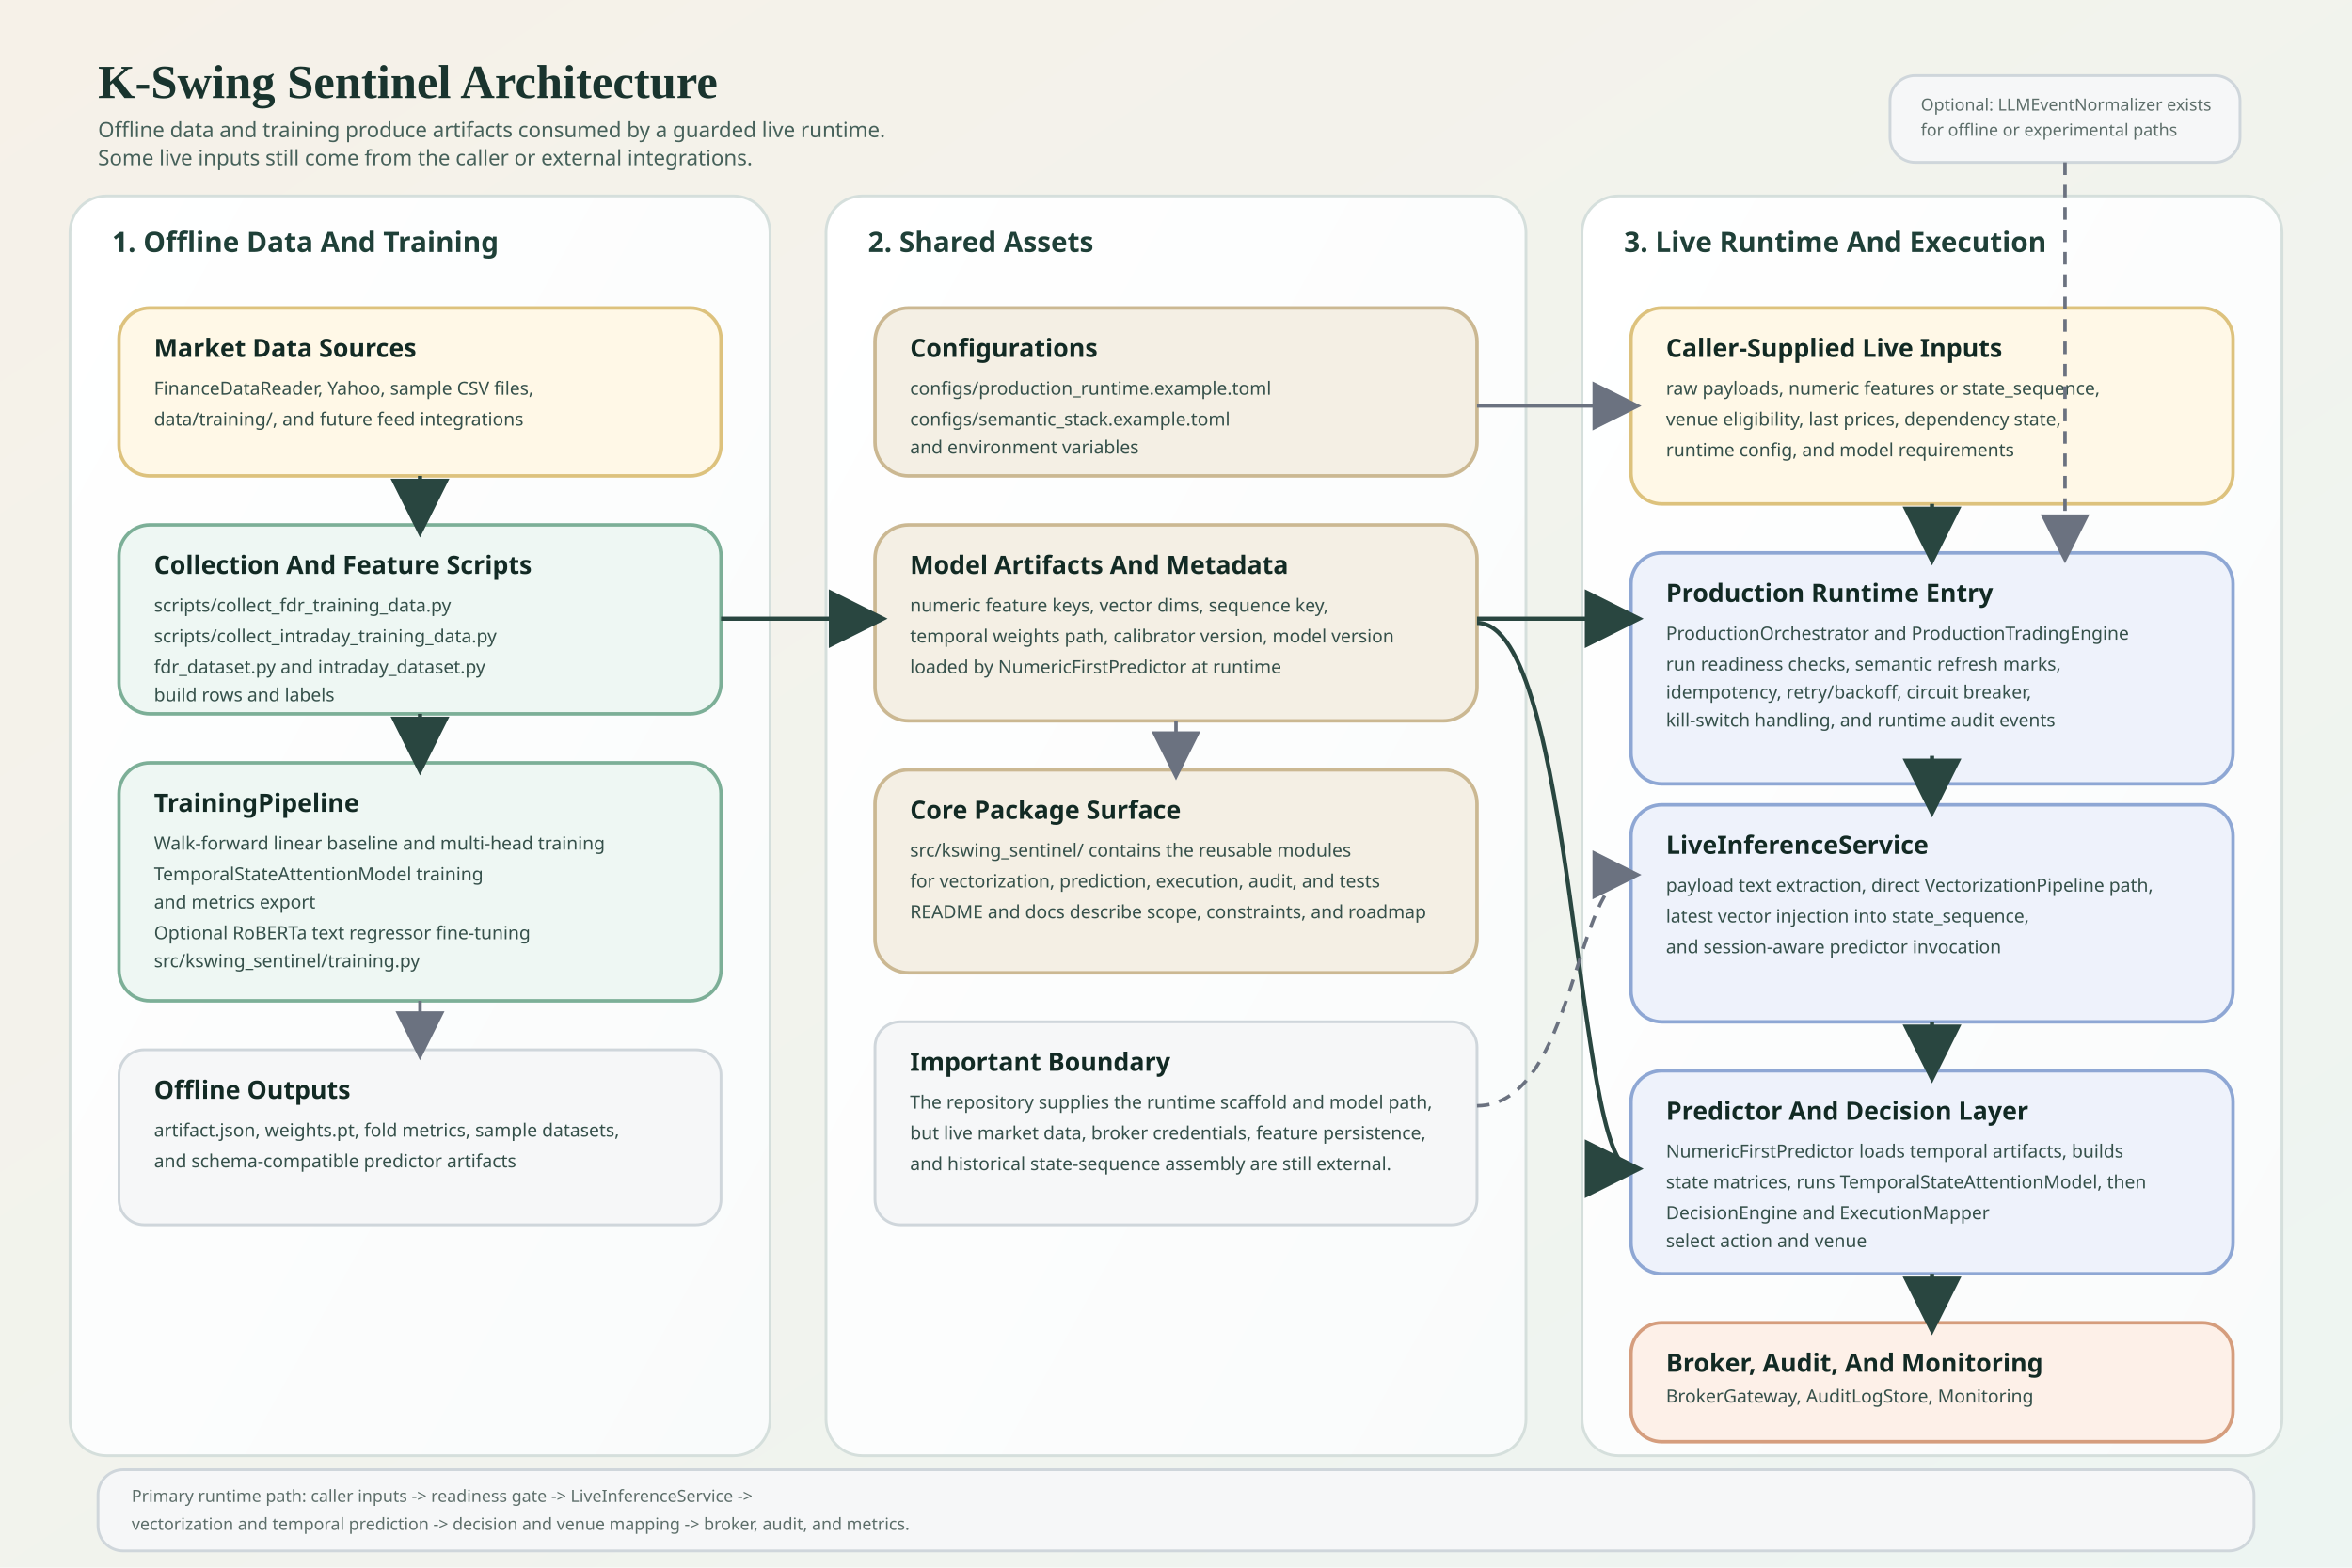
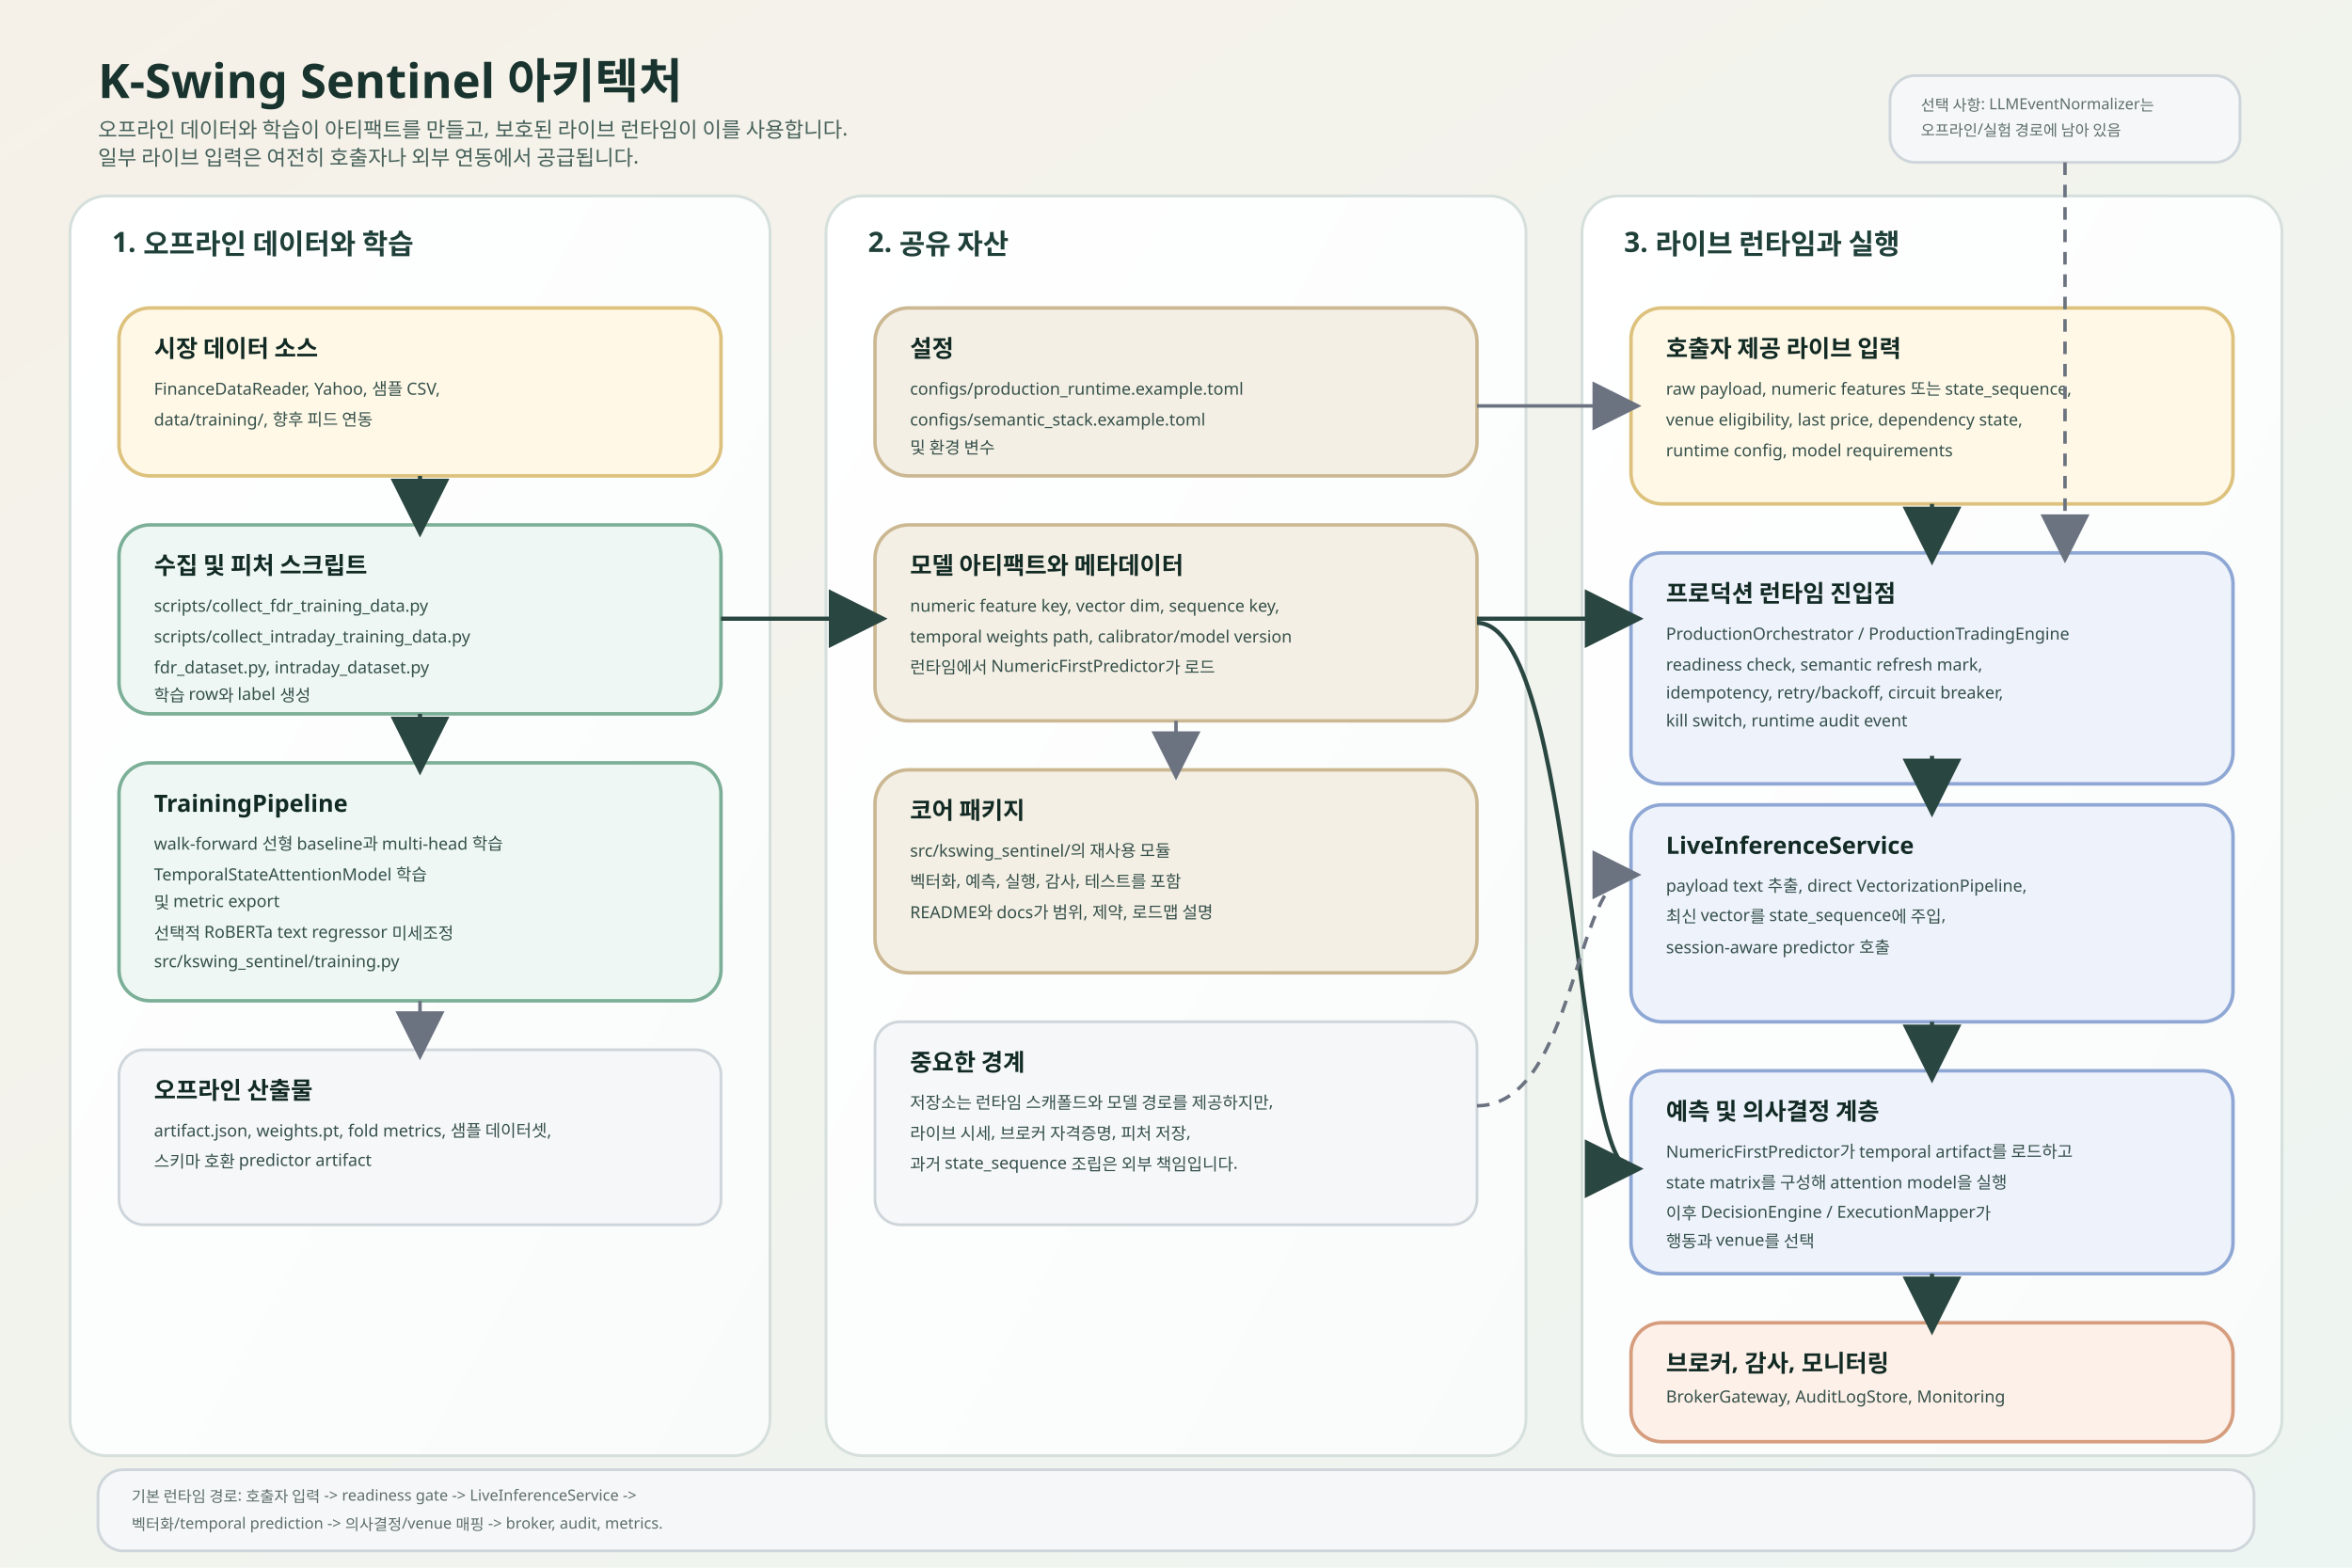
<svg xmlns="http://www.w3.org/2000/svg" width="1680" height="1120" viewBox="0 0 1680 1120" role="img" aria-labelledby="title desc">
  <defs>
    <linearGradient id="bg" x1="0%" y1="0%" x2="100%" y2="100%">
      <stop offset="0%" stop-color="#f6f1e8" />
      <stop offset="100%" stop-color="#edf5f2" />
    </linearGradient>
    <linearGradient id="panel" x1="0%" y1="0%" x2="100%" y2="100%">
      <stop offset="0%" stop-color="#ffffff" />
      <stop offset="100%" stop-color="#f9fbfb" />
    </linearGradient>
    <marker id="arrow" markerWidth="14" markerHeight="14" refX="11" refY="7" orient="auto">
      <path d="M0,0 L14,7 L0,14 z" fill="#294640" />
    </marker>
    <marker id="arrowSoft" markerWidth="14" markerHeight="14" refX="11" refY="7" orient="auto">
      <path d="M0,0 L14,7 L0,14 z" fill="#6b7280" />
    </marker>
    <style>
-       .title { font: 700 34px Georgia, "Times New Roman", serif; fill: #19342e; }
-       .subtitle { font: 400 15px "Trebuchet MS", Verdana, sans-serif; fill: #46615a; }
-       .section { font: 700 20px "Trebuchet MS", Verdana, sans-serif; fill: #1f4038; }
-       .box-title { font: 700 18px "Trebuchet MS", Verdana, sans-serif; fill: #122a24; }
-       .box-body { font: 400 13px "Trebuchet MS", Verdana, sans-serif; fill: #35504a; }
-       .small { font: 400 12px "Trebuchet MS", Verdana, sans-serif; fill: #5d6e6a; }
+       .title { font: 700 34px "Malgun Gothic", "Apple SD Gothic Neo", "Noto Sans KR", sans-serif; fill: #19342e; }
+       .subtitle { font: 400 15px "Malgun Gothic", "Apple SD Gothic Neo", "Noto Sans KR", sans-serif; fill: #46615a; }
+       .section { font: 700 20px "Malgun Gothic", "Apple SD Gothic Neo", "Noto Sans KR", sans-serif; fill: #1f4038; }
+       .box-title { font: 700 17px "Malgun Gothic", "Apple SD Gothic Neo", "Noto Sans KR", sans-serif; fill: #122a24; }
+       .box-body { font: 400 12px "Malgun Gothic", "Apple SD Gothic Neo", "Noto Sans KR", sans-serif; fill: #35504a; }
+       .small { font: 400 11px "Malgun Gothic", "Apple SD Gothic Neo", "Noto Sans KR", sans-serif; fill: #5d6e6a; }
      .panel { fill: url(#panel); stroke: #d5dfdc; stroke-width: 2; rx: 26; }
      .shared { fill: #f4efe4; stroke: #cbb892; stroke-width: 2.5; rx: 24; }
      .source { fill: #fff8e7; stroke: #ddc27d; stroke-width: 2.5; rx: 22; }
      .offline { fill: #eef7f3; stroke: #7caf97; stroke-width: 2.5; rx: 22; }
      .runtime { fill: #eef2fb; stroke: #8ea7d4; stroke-width: 2.5; rx: 22; }
      .guardrail { fill: #fdf0e8; stroke: #d59d7d; stroke-width: 2.5; rx: 22; }
      .note { fill: #f6f7f8; stroke: #cfd6db; stroke-width: 2; rx: 18; }
      .edge { stroke: #294640; stroke-width: 3; fill: none; marker-end: url(#arrow); }
      .edge-soft { stroke: #6b7280; stroke-width: 2.5; fill: none; marker-end: url(#arrowSoft); }
      .edge-dash { stroke: #6b7280; stroke-width: 2.5; fill: none; stroke-dasharray: 9 7; marker-end: url(#arrowSoft); }
    </style>
  </defs>
  <rect x="0" y="0" width="1680" height="1120" fill="url(#bg)" />
-   <text x="70" y="70" class="title">K-Swing Sentinel Architecture</text>
-   <text x="70" y="98" class="subtitle">Offline data and training produce artifacts consumed by a guarded live runtime.</text>
-   <text x="70" y="118" class="subtitle">Some live inputs still come from the caller or external integrations.</text>
+   <text x="70" y="70" class="title">K-Swing Sentinel 아키텍처</text>
+   <text x="70" y="98" class="subtitle">오프라인 데이터와 학습이 아티팩트를 만들고, 보호된 라이브 런타임이 이를 사용합니다.</text>
+   <text x="70" y="118" class="subtitle">일부 라이브 입력은 여전히 호출자나 외부 연동에서 공급됩니다.</text>
  <rect x="50" y="140" width="500" height="900" class="panel" />
  <rect x="590" y="140" width="500" height="900" class="panel" />
  <rect x="1130" y="140" width="500" height="900" class="panel" />
-   <text x="80" y="180" class="section">1. Offline Data And Training</text>
-   <text x="620" y="180" class="section">2. Shared Assets</text>
-   <text x="1160" y="180" class="section">3. Live Runtime And Execution</text>
+   <text x="80" y="180" class="section">1. 오프라인 데이터와 학습</text>
+   <text x="620" y="180" class="section">2. 공유 자산</text>
+   <text x="1160" y="180" class="section">3. 라이브 런타임과 실행</text>
  <rect x="85" y="220" width="430" height="120" class="source" />
-   <text x="110" y="255" class="box-title">Market Data Sources</text>
-   <text x="110" y="282" class="box-body">FinanceDataReader, Yahoo, sample CSV files,</text>
-   <text x="110" y="304" class="box-body">data/training/, and future feed integrations</text>
+   <text x="110" y="255" class="box-title">시장 데이터 소스</text>
+   <text x="110" y="282" class="box-body">FinanceDataReader, Yahoo, 샘플 CSV,</text>
+   <text x="110" y="304" class="box-body">data/training/, 향후 피드 연동</text>
  <rect x="85" y="375" width="430" height="135" class="offline" />
-   <text x="110" y="410" class="box-title">Collection And Feature Scripts</text>
+   <text x="110" y="410" class="box-title">수집 및 피처 스크립트</text>
  <text x="110" y="437" class="box-body">scripts/collect_fdr_training_data.py</text>
  <text x="110" y="459" class="box-body">scripts/collect_intraday_training_data.py</text>
-   <text x="110" y="481" class="box-body">fdr_dataset.py and intraday_dataset.py</text>
-   <text x="110" y="501" class="box-body">build rows and labels</text>
+   <text x="110" y="481" class="box-body">fdr_dataset.py, intraday_dataset.py</text>
+   <text x="110" y="501" class="box-body">학습 row와 label 생성</text>
  <rect x="85" y="545" width="430" height="170" class="offline" />
  <text x="110" y="580" class="box-title">TrainingPipeline</text>
-   <text x="110" y="607" class="box-body">Walk-forward linear baseline and multi-head training</text>
-   <text x="110" y="629" class="box-body">TemporalStateAttentionModel training</text>
-   <text x="110" y="649" class="box-body">and metrics export</text>
-   <text x="110" y="671" class="box-body">Optional RoBERTa text regressor fine-tuning</text>
+   <text x="110" y="607" class="box-body">walk-forward 선형 baseline과 multi-head 학습</text>
+   <text x="110" y="629" class="box-body">TemporalStateAttentionModel 학습</text>
+   <text x="110" y="649" class="box-body">및 metric export</text>
+   <text x="110" y="671" class="box-body">선택적 RoBERTa text regressor 미세조정</text>
  <text x="110" y="691" class="box-body">src/kswing_sentinel/training.py</text>
  <rect x="85" y="750" width="430" height="125" class="note" />
-   <text x="110" y="785" class="box-title">Offline Outputs</text>
-   <text x="110" y="812" class="box-body">artifact.json, weights.pt, fold metrics, sample datasets,</text>
-   <text x="110" y="834" class="box-body">and schema-compatible predictor artifacts</text>
+   <text x="110" y="785" class="box-title">오프라인 산출물</text>
+   <text x="110" y="812" class="box-body">artifact.json, weights.pt, fold metrics, 샘플 데이터셋,</text>
+   <text x="110" y="834" class="box-body">스키마 호환 predictor artifact</text>
  <rect x="625" y="220" width="430" height="120" class="shared" />
-   <text x="650" y="255" class="box-title">Configurations</text>
+   <text x="650" y="255" class="box-title">설정</text>
  <text x="650" y="282" class="box-body">configs/production_runtime.example.toml</text>
  <text x="650" y="304" class="box-body">configs/semantic_stack.example.toml</text>
-   <text x="650" y="324" class="box-body">and environment variables</text>
+   <text x="650" y="324" class="box-body">및 환경 변수</text>
  <rect x="625" y="375" width="430" height="140" class="shared" />
-   <text x="650" y="410" class="box-title">Model Artifacts And Metadata</text>
-   <text x="650" y="437" class="box-body">numeric feature keys, vector dims, sequence key,</text>
-   <text x="650" y="459" class="box-body">temporal weights path, calibrator version, model version</text>
-   <text x="650" y="481" class="box-body">loaded by NumericFirstPredictor at runtime</text>
+   <text x="650" y="410" class="box-title">모델 아티팩트와 메타데이터</text>
+   <text x="650" y="437" class="box-body">numeric feature key, vector dim, sequence key,</text>
+   <text x="650" y="459" class="box-body">temporal weights path, calibrator/model version</text>
+   <text x="650" y="481" class="box-body">런타임에서 NumericFirstPredictor가 로드</text>
  <rect x="625" y="550" width="430" height="145" class="shared" />
-   <text x="650" y="585" class="box-title">Core Package Surface</text>
-   <text x="650" y="612" class="box-body">src/kswing_sentinel/ contains the reusable modules</text>
-   <text x="650" y="634" class="box-body">for vectorization, prediction, execution, audit, and tests</text>
-   <text x="650" y="656" class="box-body">README and docs describe scope, constraints, and roadmap</text>
+   <text x="650" y="585" class="box-title">코어 패키지</text>
+   <text x="650" y="612" class="box-body">src/kswing_sentinel/의 재사용 모듈</text>
+   <text x="650" y="634" class="box-body">벡터화, 예측, 실행, 감사, 테스트를 포함</text>
+   <text x="650" y="656" class="box-body">README와 docs가 범위, 제약, 로드맵 설명</text>
  <rect x="625" y="730" width="430" height="145" class="note" />
-   <text x="650" y="765" class="box-title">Important Boundary</text>
-   <text x="650" y="792" class="box-body">The repository supplies the runtime scaffold and model path,</text>
-   <text x="650" y="814" class="box-body">but live market data, broker credentials, feature persistence,</text>
-   <text x="650" y="836" class="box-body">and historical state-sequence assembly are still external.</text>
+   <text x="650" y="765" class="box-title">중요한 경계</text>
+   <text x="650" y="792" class="box-body">저장소는 런타임 스캐폴드와 모델 경로를 제공하지만,</text>
+   <text x="650" y="814" class="box-body">라이브 시세, 브로커 자격증명, 피처 저장,</text>
+   <text x="650" y="836" class="box-body">과거 state_sequence 조립은 외부 책임입니다.</text>
  <rect x="1165" y="220" width="430" height="140" class="source" />
-   <text x="1190" y="255" class="box-title">Caller-Supplied Live Inputs</text>
-   <text x="1190" y="282" class="box-body">raw payloads, numeric features or state_sequence,</text>
-   <text x="1190" y="304" class="box-body">venue eligibility, last prices, dependency state,</text>
-   <text x="1190" y="326" class="box-body">runtime config, and model requirements</text>
+   <text x="1190" y="255" class="box-title">호출자 제공 라이브 입력</text>
+   <text x="1190" y="282" class="box-body">raw payload, numeric features 또는 state_sequence,</text>
+   <text x="1190" y="304" class="box-body">venue eligibility, last price, dependency state,</text>
+   <text x="1190" y="326" class="box-body">runtime config, model requirements</text>
  <rect x="1165" y="395" width="430" height="165" class="runtime" />
-   <text x="1190" y="430" class="box-title">Production Runtime Entry</text>
-   <text x="1190" y="457" class="box-body">ProductionOrchestrator and ProductionTradingEngine</text>
-   <text x="1190" y="479" class="box-body">run readiness checks, semantic refresh marks,</text>
+   <text x="1190" y="430" class="box-title">프로덕션 런타임 진입점</text>
+   <text x="1190" y="457" class="box-body">ProductionOrchestrator / ProductionTradingEngine</text>
+   <text x="1190" y="479" class="box-body">readiness check, semantic refresh mark,</text>
  <text x="1190" y="499" class="box-body">idempotency, retry/backoff, circuit breaker,</text>
-   <text x="1190" y="519" class="box-body">kill-switch handling, and runtime audit events</text>
+   <text x="1190" y="519" class="box-body">kill switch, runtime audit event</text>
  <rect x="1165" y="575" width="430" height="155" class="runtime" />
  <text x="1190" y="610" class="box-title">LiveInferenceService</text>
-   <text x="1190" y="637" class="box-body">payload text extraction, direct VectorizationPipeline path,</text>
-   <text x="1190" y="659" class="box-body">latest vector injection into state_sequence,</text>
-   <text x="1190" y="681" class="box-body">and session-aware predictor invocation</text>
+   <text x="1190" y="637" class="box-body">payload text 추출, direct VectorizationPipeline,</text>
+   <text x="1190" y="659" class="box-body">최신 vector를 state_sequence에 주입,</text>
+   <text x="1190" y="681" class="box-body">session-aware predictor 호출</text>
  <rect x="1165" y="765" width="430" height="145" class="runtime" />
-   <text x="1190" y="800" class="box-title">Predictor And Decision Layer</text>
-   <text x="1190" y="827" class="box-body">NumericFirstPredictor loads temporal artifacts, builds</text>
-   <text x="1190" y="849" class="box-body">state matrices, runs TemporalStateAttentionModel, then</text>
-   <text x="1190" y="871" class="box-body">DecisionEngine and ExecutionMapper</text>
-   <text x="1190" y="891" class="box-body">select action and venue</text>
+   <text x="1190" y="800" class="box-title">예측 및 의사결정 계층</text>
+   <text x="1190" y="827" class="box-body">NumericFirstPredictor가 temporal artifact를 로드하고</text>
+   <text x="1190" y="849" class="box-body">state matrix를 구성해 attention model을 실행</text>
+   <text x="1190" y="871" class="box-body">이후 DecisionEngine / ExecutionMapper가</text>
+   <text x="1190" y="891" class="box-body">행동과 venue를 선택</text>
  <rect x="1165" y="945" width="430" height="85" class="guardrail" />
-   <text x="1190" y="980" class="box-title">Broker, Audit, And Monitoring</text>
+   <text x="1190" y="980" class="box-title">브로커, 감사, 모니터링</text>
  <text x="1190" y="1002" class="box-body">BrokerGateway, AuditLogStore, Monitoring</text>
  <rect x="1350" y="54" width="250" height="62" class="note" />
-   <text x="1372" y="79" class="small">Optional: LLMEventNormalizer exists</text>
-   <text x="1372" y="97" class="small">for offline or experimental paths</text>
+   <text x="1372" y="79" class="small">선택 사항: LLMEventNormalizer는</text>
+   <text x="1372" y="97" class="small">오프라인/실험 경로에 남아 있음</text>
  <path d="M300 340 L300 375" class="edge" />
  <path d="M300 510 L300 545" class="edge" />
  <path d="M300 715 L300 750" class="edge-soft" />
  <path d="M515 442 C560 442, 575 442, 625 442" class="edge" />
  <path d="M1055 442 C1100 442, 1115 442, 1165 442" class="edge" />
  <path d="M1055 290 C1110 290, 1110 290, 1165 290" class="edge-soft" />
  <path d="M840 515 L840 550" class="edge-soft" />
  <path d="M1380 360 L1380 395" class="edge" />
  <path d="M1380 540 L1380 575" class="edge" />
  <path d="M1380 730 L1380 765" class="edge" />
  <path d="M1380 910 L1380 945" class="edge" />
  <path d="M1055 445 C1125 445, 1125 835, 1165 835" class="edge" />
  <path d="M1055 790 C1125 790, 1125 625, 1165 625" class="edge-dash" />
  <path d="M1475 116 L1475 395" class="edge-dash" />
  <rect x="70" y="1050" width="1540" height="58" class="note" />
-   <text x="94" y="1073" class="small">Primary runtime path: caller inputs -&gt; readiness gate -&gt; LiveInferenceService -&gt;</text>
-   <text x="94" y="1093" class="small">vectorization and temporal prediction -&gt; decision and venue mapping -&gt; broker, audit, and metrics.</text>
+   <text x="94" y="1073" class="small">기본 런타임 경로: 호출자 입력 -&gt; readiness gate -&gt; LiveInferenceService -&gt;</text>
+   <text x="94" y="1093" class="small">벡터화/temporal prediction -&gt; 의사결정/venue 매핑 -&gt; broker, audit, metrics.</text>
</svg>
